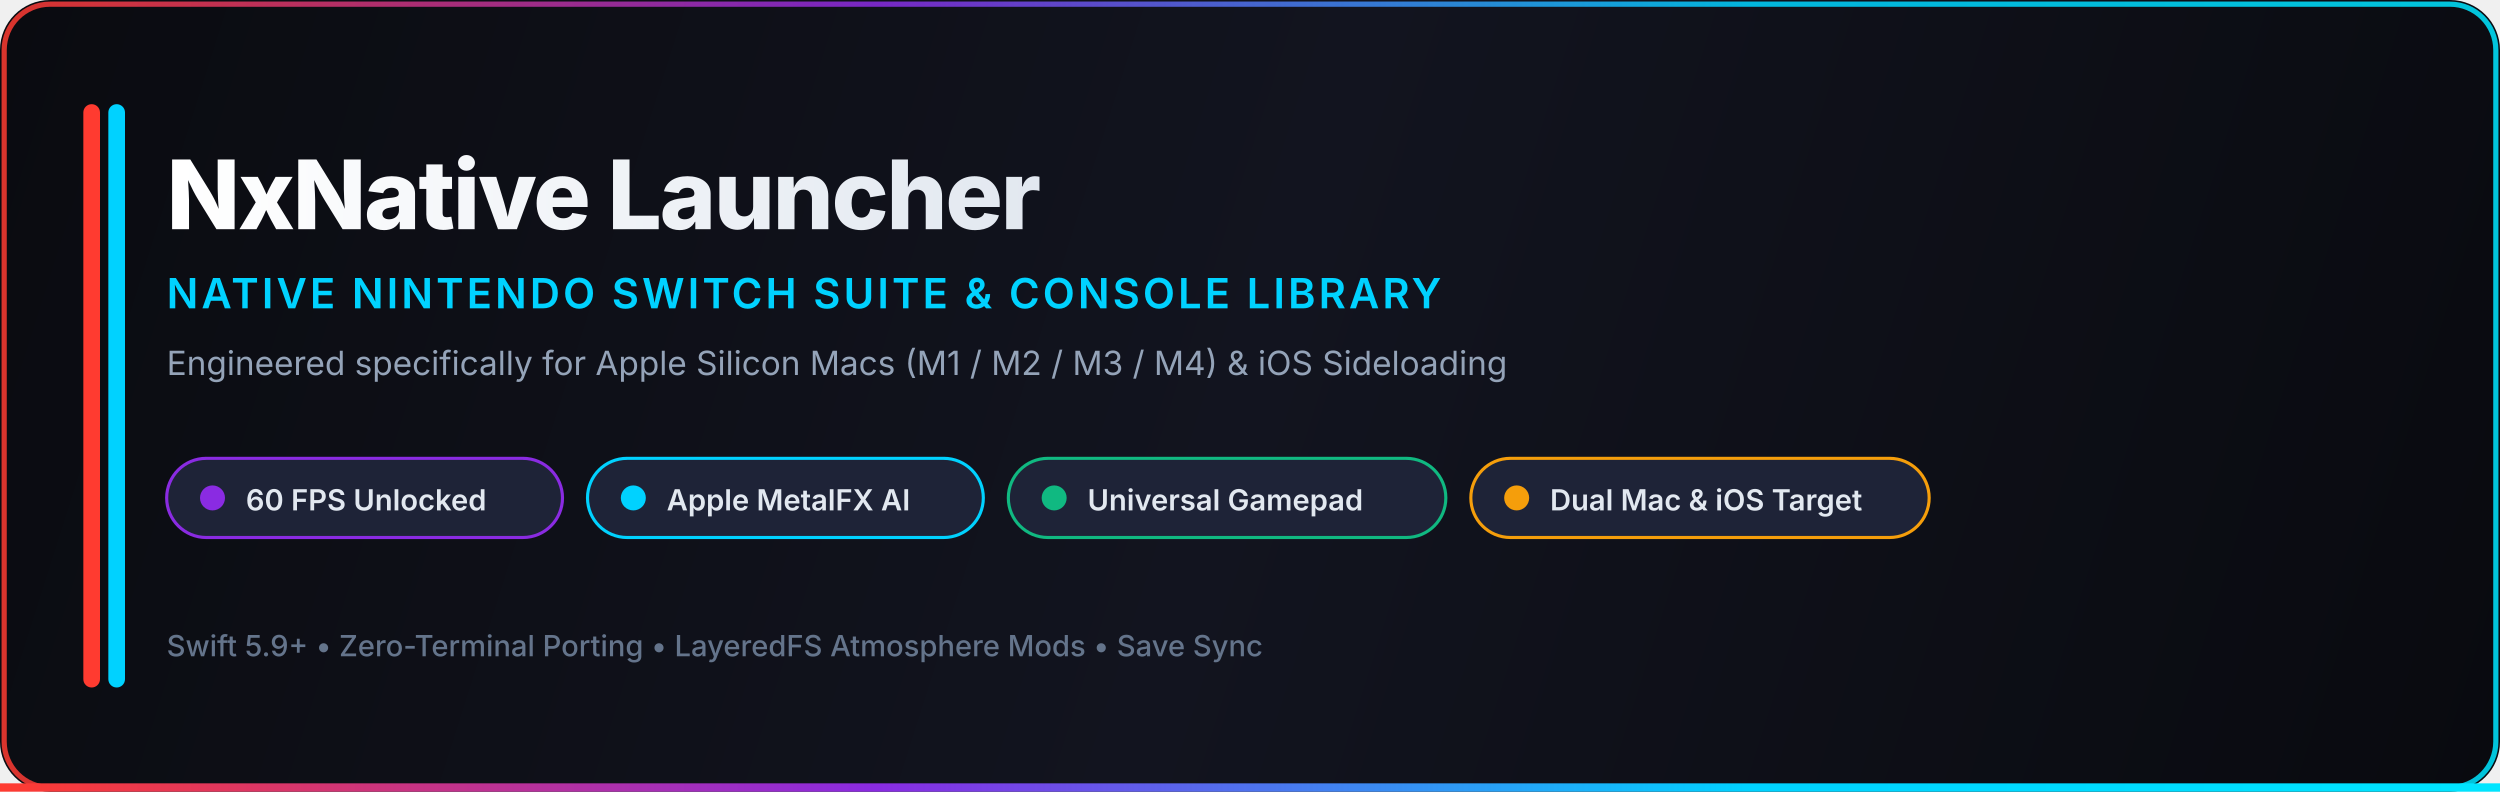
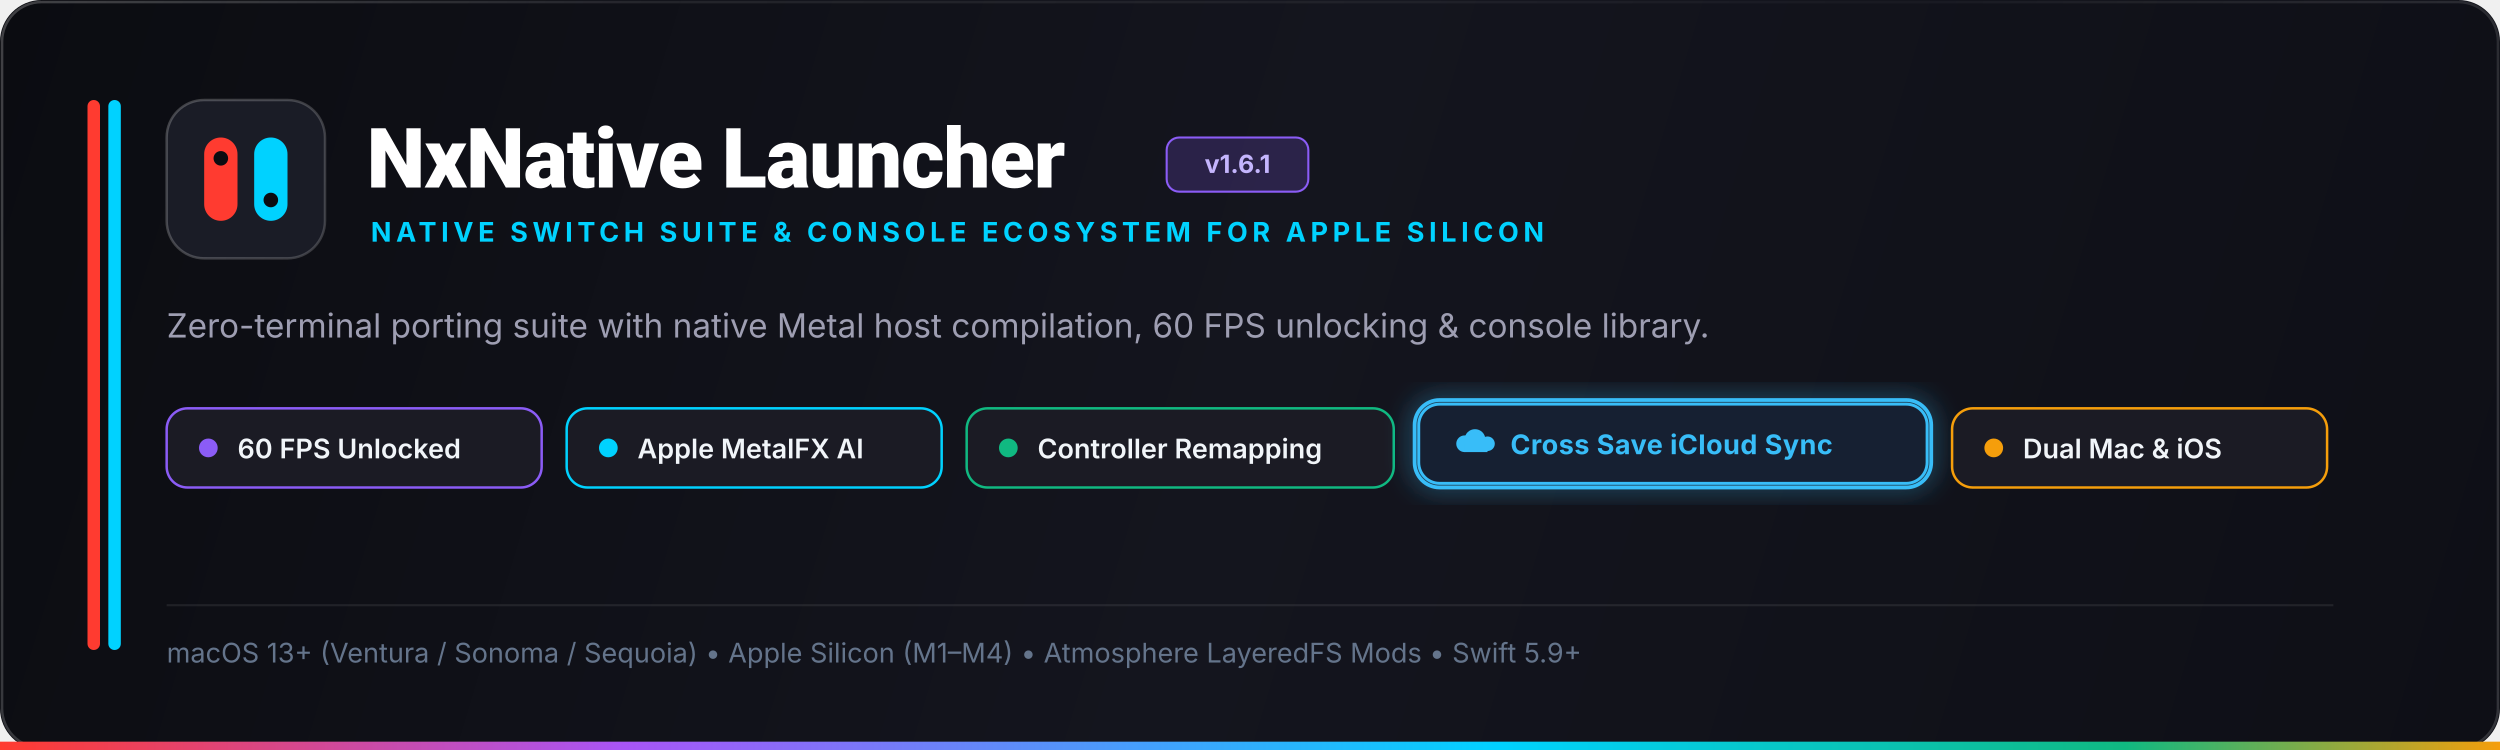
- <svg xmlns="http://www.w3.org/2000/svg" width="1200" height="380" viewBox="0 0 1200 380" fill="none">
+ <svg xmlns="http://www.w3.org/2000/svg" width="1200" height="360" viewBox="0 0 1200 360" fill="none">
  <defs>
-     <linearGradient id="bg" x1="0" y1="0" x2="1200" y2="380" gradientUnits="userSpaceOnUse">
-       <stop offset="0%" stop-color="#0a0b10" />
-       <stop offset="50%" stop-color="#12141f" />
-       <stop offset="100%" stop-color="#090a0f" />
+     <linearGradient id="canvasBg" x1="0" y1="0" x2="1200" y2="360" gradientUnits="userSpaceOnUse">
+       <stop offset="0%" stop-color="#0B0C11" />
+       <stop offset="50%" stop-color="#14151E" />
+       <stop offset="100%" stop-color="#0E0F16" />
    </linearGradient>
-     <linearGradient id="glow" x1="0" y1="0" x2="1200" y2="0" gradientUnits="userSpaceOnUse">
+     <linearGradient id="specularBorder" x1="0" y1="0" x2="1200" y2="360" gradientUnits="userSpaceOnUse">
+       <stop offset="0%" stop-color="#FFFFFF" stop-opacity="0.22" />
+       <stop offset="25%" stop-color="#FFFFFF" stop-opacity="0.08" />
+       <stop offset="70%" stop-color="#FFFFFF" stop-opacity="0.03" />
+       <stop offset="100%" stop-color="#FFFFFF" stop-opacity="0.15" />
+     </linearGradient>
+     <linearGradient id="switchAccent" x1="0" y1="0" x2="1200" y2="0" gradientUnits="userSpaceOnUse">
      <stop offset="0%" stop-color="#FF3B30" />
-       <stop offset="35%" stop-color="#8A2BE2" />
-       <stop offset="70%" stop-color="#00D2FF" />
-       <stop offset="100%" stop-color="#00E5FF" />
+       <stop offset="25%" stop-color="#A855F7" />
+       <stop offset="60%" stop-color="#00D2FF" />
+       <stop offset="85%" stop-color="#10B981" />
+       <stop offset="100%" stop-color="#F59E0B" />
    </linearGradient>
-     <linearGradient id="textGlow" x1="0" y1="0" x2="100%" y2="0">
-       <stop offset="0%" stop-color="#FFFFFF" />
-       <stop offset="100%" stop-color="#E2E8F0" />
+     <linearGradient id="cloudGlow" x1="0" y1="0" x2="100%" y2="0">
+       <stop offset="0%" stop-color="#38BDF8" />
+       <stop offset="100%" stop-color="#818CF8" />
    </linearGradient>
+     <filter id="badgeGlow" x="-20%" y="-20%" width="140%" height="140%">
+       <feGaussianBlur stdDeviation="6" result="blur" />
+       <feComposite in="SourceGraphic" in2="blur" operator="over" />
+     </filter>
  </defs>
-   <rect width="1200" height="380" rx="24" fill="url(#bg)" />
-   <rect x="2" y="2" width="1196" height="376" rx="22" stroke="url(#glow)" stroke-width="2.5" opacity="0.85" />
-   <rect x="0" y="376" width="1200" height="4" fill="url(#glow)" />
-   <rect x="40" y="50" width="8" height="280" rx="4" fill="#FF3B30" />
-   <rect x="52" y="50" width="8" height="280" rx="4" fill="#00D2FF" />
-   <text x="80" y="110" font-family="-apple-system, BlinkMacSystemFont, 'SF Pro Display', 'Helvetica Neue', sans-serif" font-weight="800" font-size="46" fill="url(#textGlow)" letter-spacing="-1">NxNative Launcher</text>
-   <text x="80" y="148" font-family="-apple-system, BlinkMacSystemFont, 'SF Pro Text', sans-serif" font-weight="600" font-size="20" fill="#00D2FF" letter-spacing="1.5">NATIVE NINTENDO SWITCH SUITE &amp; CONSOLE LIBRARY</text>
-   <text x="80" y="180" font-family="-apple-system, BlinkMacSystemFont, 'SF Pro Text', sans-serif" font-weight="400" font-size="16" fill="#94A3B8">Engineered specifically for Apple Silicon Macs (M1 / M2 / M3 / M4) &amp; iOS Sideloading</text>
-   <rect x="80" y="220" width="190" height="38" rx="19" fill="#1E2337" stroke="#8A2BE2" stroke-width="1.5" />
-   <circle cx="102" cy="239" r="6" fill="#8A2BE2" />
-   <text x="118" y="245" font-family="-apple-system, BlinkMacSystemFont, 'SF Pro Text', sans-serif" font-weight="600" font-size="14" fill="#E2E8F0">60 FPS Unlocked</text>
-   <rect x="282" y="220" width="190" height="38" rx="19" fill="#1E2337" stroke="#00D2FF" stroke-width="1.5" />
-   <circle cx="304" cy="239" r="6" fill="#00D2FF" />
-   <text x="320" y="245" font-family="-apple-system, BlinkMacSystemFont, 'SF Pro Text', sans-serif" font-weight="600" font-size="14" fill="#E2E8F0">Apple MetalFX AI</text>
-   <rect x="484" y="220" width="210" height="38" rx="19" fill="#1E2337" stroke="#10B981" stroke-width="1.5" />
-   <circle cx="506" cy="239" r="6" fill="#10B981" />
-   <text x="522" y="245" font-family="-apple-system, BlinkMacSystemFont, 'SF Pro Text', sans-serif" font-weight="600" font-size="14" fill="#E2E8F0">Universal Gamepad</text>
-   <rect x="706" y="220" width="220" height="38" rx="19" fill="#1E2337" stroke="#F59E0B" stroke-width="1.5" />
-   <circle cx="728" cy="239" r="6" fill="#F59E0B" />
-   <text x="744" y="245" font-family="-apple-system, BlinkMacSystemFont, 'SF Pro Text', sans-serif" font-weight="600" font-size="14" fill="#E2E8F0">Dual Mac &amp; iOS Target</text>
-   <text x="80" y="315" font-family="-apple-system, BlinkMacSystemFont, 'SF Pro Text', sans-serif" font-weight="500" font-size="14" fill="#64748B">Swift 5.9+  •  Zero-Terminal Porting  •  LayeredFS Atmosphere Mods  •  Save Sync</text>
+   <rect width="1200" height="360" rx="20" fill="url(#canvasBg)" />
+   <rect x="1" y="1" width="1198" height="358" rx="19" stroke="url(#specularBorder)" stroke-width="1.2" />
+   <rect x="0" y="356" width="1200" height="4" fill="url(#switchAccent)" />
+   <rect x="42" y="48" width="6" height="264" rx="3" fill="#FF3B30" />
+   <rect x="52" y="48" width="6" height="264" rx="3" fill="#00D2FF" />
+   <g transform="translate(80, 48)">
+     <rect width="76" height="76" rx="18" fill="#1A1C26" stroke="url(#specularBorder)" stroke-width="1.2" />
+     <rect x="18" y="18" width="16" height="40" rx="8" fill="#FF3B30" />
+     <circle cx="26" cy="28" r="3.5" fill="#0B0C11" />
+     <rect x="42" y="18" width="16" height="40" rx="8" fill="#00D2FF" />
+     <circle cx="50" cy="48" r="3.5" fill="#0B0C11" />
+   </g>
+   <text x="176" y="90" font-family="-apple-system, BlinkMacSystemFont, 'SF Pro Display', 'Segoe UI', Roboto, sans-serif" font-weight="800" font-size="40" fill="#FFFFFF" letter-spacing="-0.5">NxNative Launcher</text>
+   <rect x="560" y="66" width="68" height="26" rx="6" fill="#8B5CF6" fill-opacity="0.2" stroke="#8B5CF6" stroke-width="1" />
+   <text x="594" y="83" font-family="-apple-system, BlinkMacSystemFont, 'SF Pro Text', sans-serif" font-weight="700" font-size="12" fill="#C4B5FD" text-anchor="middle">v1.6.1</text>
+   <text x="178" y="116" font-family="-apple-system, BlinkMacSystemFont, 'SF Pro Display', sans-serif" font-weight="700" font-size="13" fill="#00D2FF" letter-spacing="2.2">NATIVE SWITCH SUITE &amp; CONSOLE ECOSYSTEM FOR APPLE SILICON</text>
+   <text x="80" y="162" font-family="-apple-system, BlinkMacSystemFont, 'SF Pro Text', sans-serif" font-weight="400" font-size="16" fill="#9E9EB2">Zero-terminal porting suite with native Metal host compilation, 60 FPS unlocking &amp; console library.</text>
+   <g transform="translate(80, 196)">
+     <rect width="180" height="38" rx="10" fill="#1B1B24" stroke="#8B5CF6" stroke-width="1.2" />
+     <circle cx="20" cy="19" r="4.5" fill="#8B5CF6" />
+     <text x="34" y="24" font-family="-apple-system, BlinkMacSystemFont, 'SF Pro Text', sans-serif" font-weight="600" font-size="13" fill="#F1F5F9">60 FPS Unlocked</text>
+   </g>
+   <g transform="translate(272, 196)">
+     <rect width="180" height="38" rx="10" fill="#1B1B24" stroke="#00D2FF" stroke-width="1.2" />
+     <circle cx="20" cy="19" r="4.5" fill="#00D2FF" />
+     <text x="34" y="24" font-family="-apple-system, BlinkMacSystemFont, 'SF Pro Text', sans-serif" font-weight="600" font-size="13" fill="#F1F5F9">Apple MetalFX AI</text>
+   </g>
+   <g transform="translate(464, 196)">
+     <rect width="205" height="38" rx="10" fill="#1B1B24" stroke="#10B981" stroke-width="1.2" />
+     <circle cx="20" cy="19" r="4.5" fill="#10B981" />
+     <text x="34" y="24" font-family="-apple-system, BlinkMacSystemFont, 'SF Pro Text', sans-serif" font-weight="600" font-size="13" fill="#F1F5F9">Controller Remapping</text>
+   </g>
+   <g transform="translate(681, 194)">
+     <rect x="-2" y="-2" width="248" height="42" rx="12" fill="#38BDF8" fill-opacity="0.12" stroke="#38BDF8" stroke-width="1.8" filter="url(#badgeGlow)" />
+     <rect width="244" height="38" rx="10" fill="#162032" stroke="#38BDF8" stroke-width="1.4" />
+     <circle cx="22" cy="19" r="4" fill="#38BDF8" />
+     <circle cx="27" cy="17" r="5" fill="#38BDF8" />
+     <circle cx="33" cy="19" r="3.5" fill="#38BDF8" />
+     <rect x="22" y="19" width="11" height="4" fill="#38BDF8" />
+     <text x="44" y="24" font-family="-apple-system, BlinkMacSystemFont, 'SF Pro Text', sans-serif" font-weight="700" font-size="13" fill="#38BDF8" letter-spacing="0.2">Cross Save iCloud Sync</text>
+   </g>
+   <g transform="translate(937, 196)">
+     <rect width="180" height="38" rx="10" fill="#1B1B24" stroke="#F59E0B" stroke-width="1.2" />
+     <circle cx="20" cy="19" r="4.5" fill="#F59E0B" />
+     <text x="34" y="24" font-family="-apple-system, BlinkMacSystemFont, 'SF Pro Text', sans-serif" font-weight="600" font-size="13" fill="#F1F5F9">Dual Mac &amp; iOS</text>
+   </g>
+   <g transform="translate(80, 290)">
+     <rect width="1040" height="1" fill="#FFFFFF" fill-opacity="0.08" />
+     <text x="0" y="28" font-family="-apple-system, BlinkMacSystemFont, 'SF Pro Text', monospace" font-size="13" fill="#64748B">macOS 13+ (Ventura / Sonoma / Sequoia)  •  Apple Silicon (M1–M4)  •  Atmosphere LayeredFS Mods  •  Swift 5.9+</text>
+   </g>
</svg>
